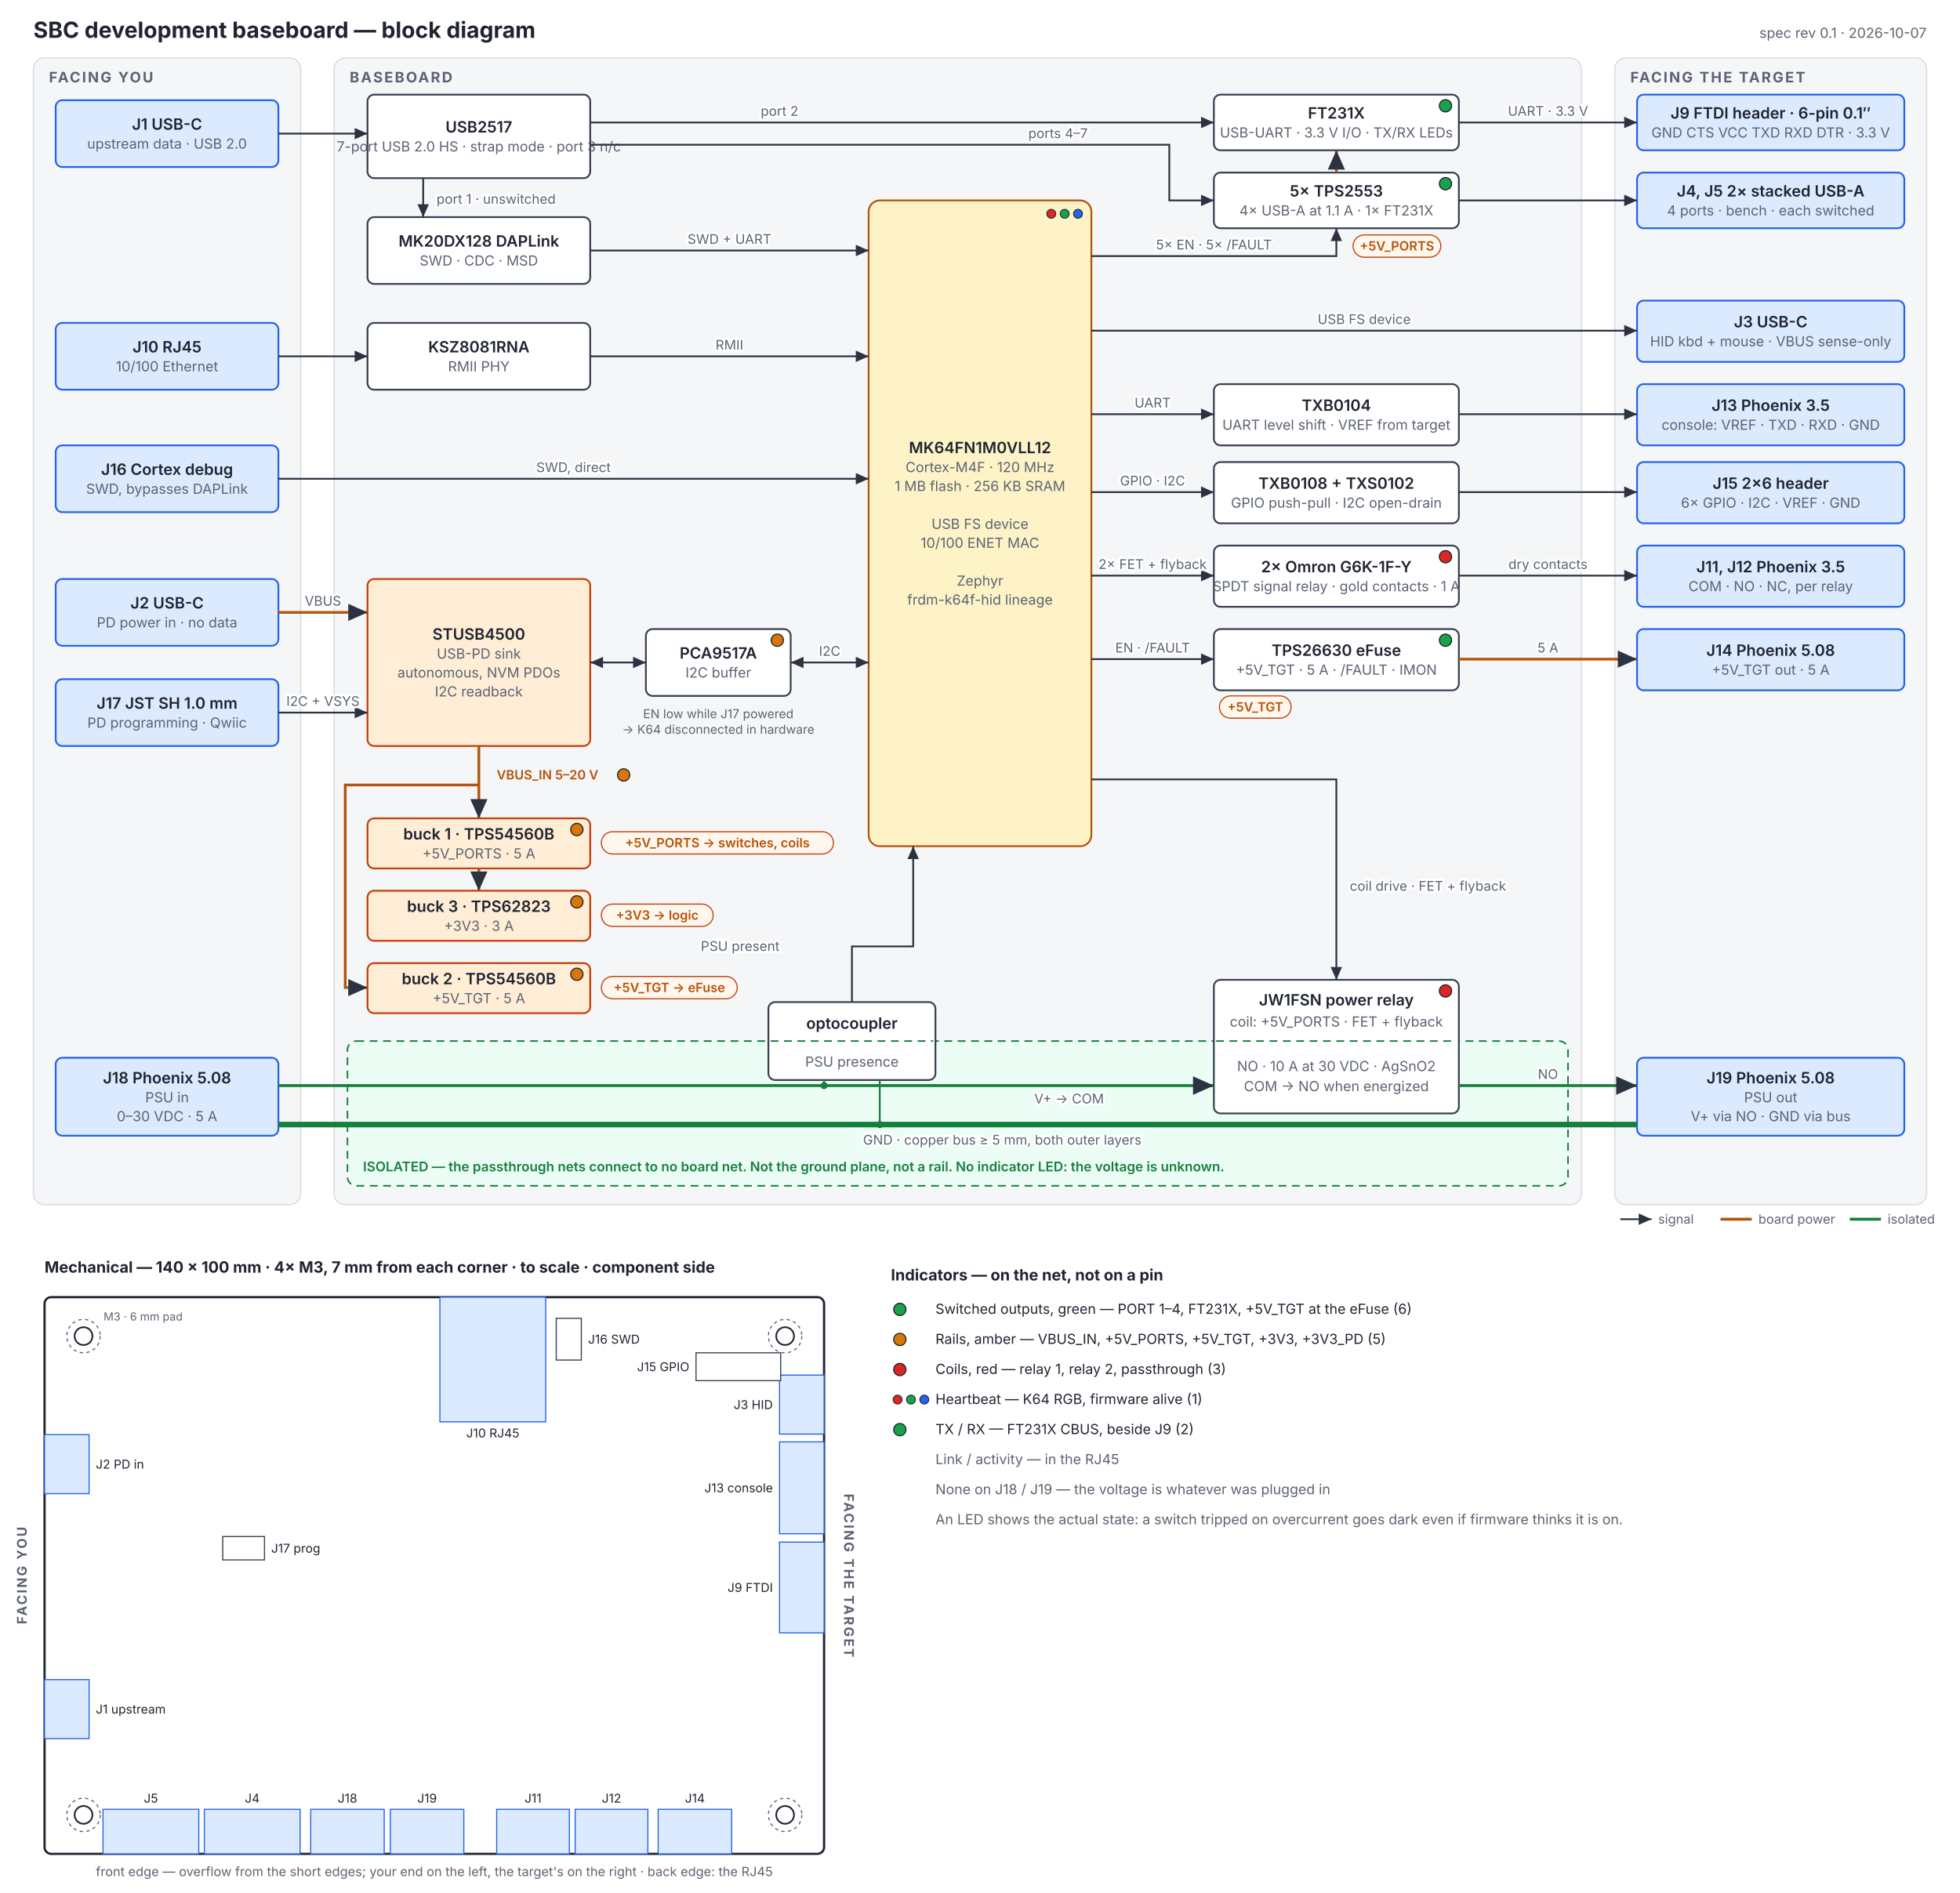
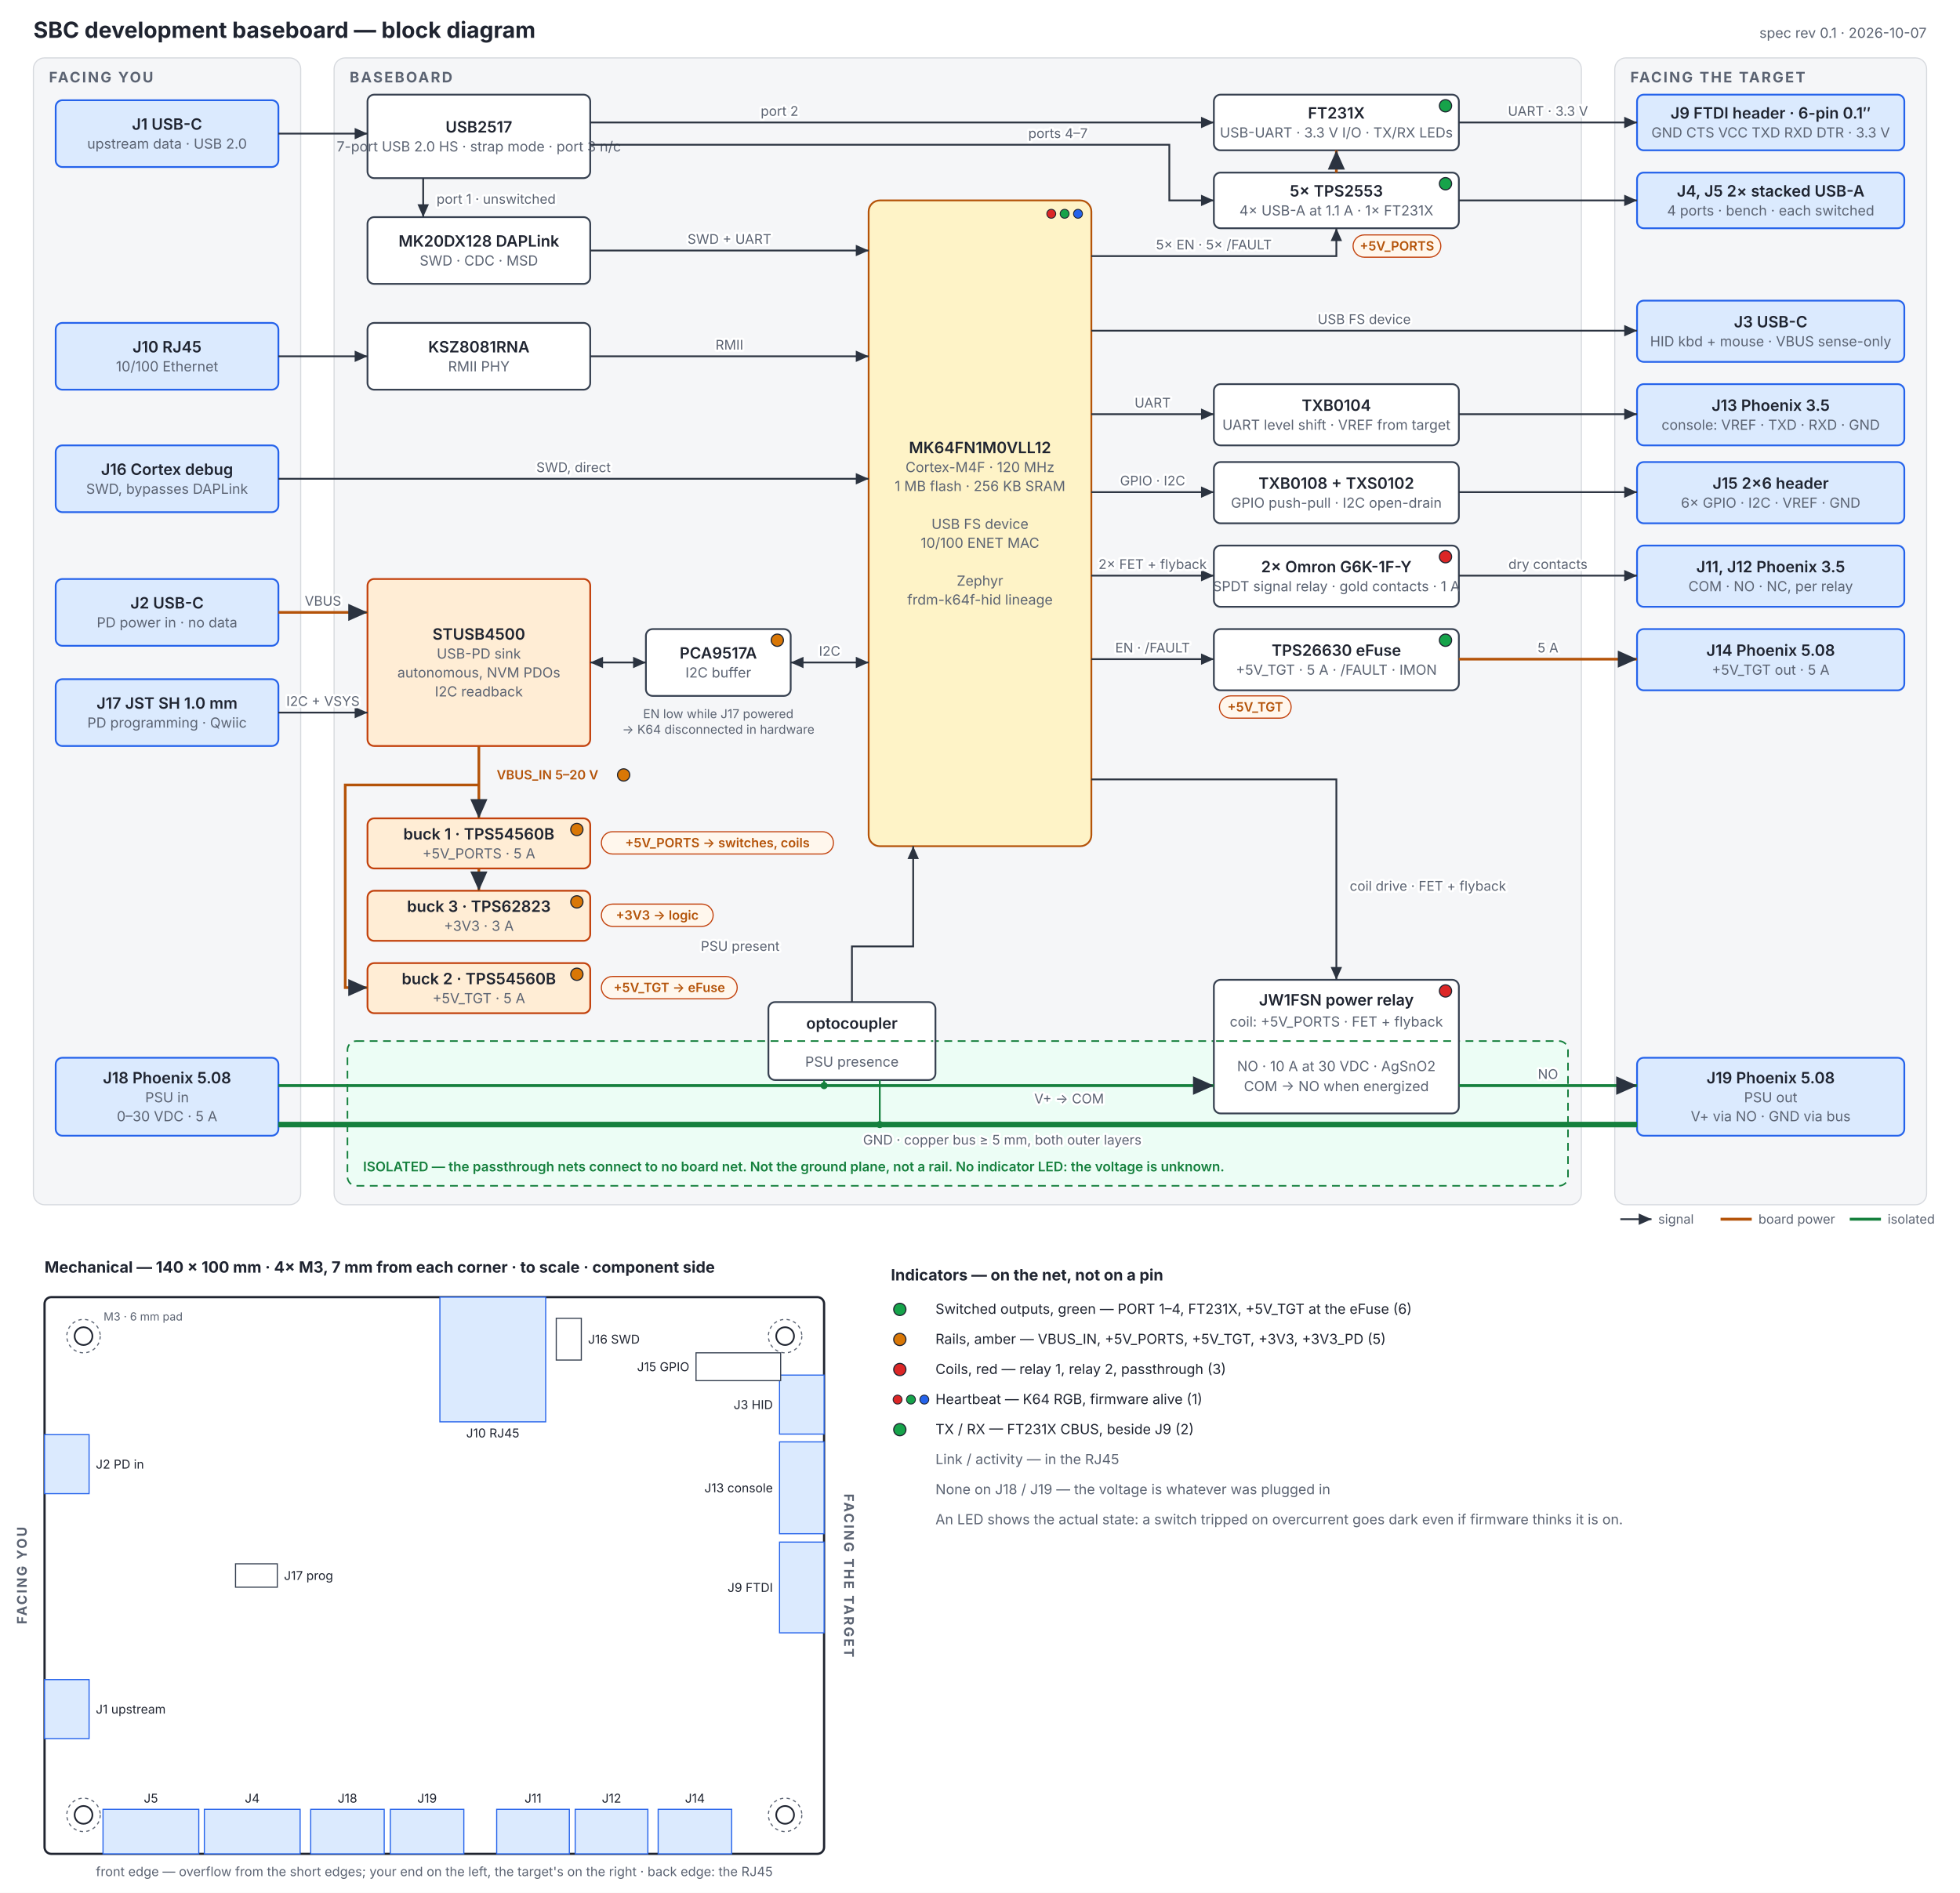
<svg xmlns="http://www.w3.org/2000/svg" width="1760" height="1700" viewBox="0 0 1760 1700" font-family="Inter, Helvetica, Arial, DejaVu Sans, sans-serif">
  <defs>
    <marker id="arrow" viewBox="0 0 10 10" refX="9" refY="5" markerWidth="8" markerHeight="8" orient="auto-start-reverse">
      <path d="M0,1 L9,5 L0,9 z" fill="#2b3340" />
    </marker>
    <marker id="arrowR" viewBox="0 0 10 10" refX="1" refY="5" markerWidth="8" markerHeight="8" orient="auto">
      <path d="M10,1 L1,5 L10,9 z" fill="#2b3340" />
    </marker>
  </defs>
  <rect width="1760" height="1700" fill="#ffffff" />
  <text x="30" y="34" font-size="20" font-weight="700" fill="#1f2430">SBC development baseboard — block diagram</text>
  <text x="1730" y="34" text-anchor="end" font-size="12.5" fill="#5b6372">spec rev 0.1 · 2026-10-07</text>
  <rect x="30" y="52" width="240" height="1030" rx="10" fill="#f5f6f8" stroke="#d6d9de" />
  <text x="44" y="74" font-size="13" font-weight="700" letter-spacing="1.5" fill="#5b6372">FACING YOU</text>
  <rect x="300" y="52" width="1120" height="1030" rx="10" fill="#f5f6f8" stroke="#d6d9de" />
  <text x="314" y="74" font-size="13" font-weight="700" letter-spacing="1.5" fill="#5b6372">BASEBOARD</text>
  <rect x="1450" y="52" width="280" height="1030" rx="10" fill="#f5f6f8" stroke="#d6d9de" />
  <text x="1464" y="74" font-size="13" font-weight="700" letter-spacing="1.5" fill="#5b6372">FACING THE TARGET</text>
  <rect x="312" y="935" width="1096" height="130" rx="8" fill="#ecfdf5" stroke="#15803d" stroke-width="1.4" stroke-dasharray="7 5" />
  <text x="326" y="1052" font-size="12" font-weight="600" fill="#15803d">ISOLATED — the passthrough nets connect to no board net. Not the ground plane, not a rail. No indicator LED: the voltage is unknown.</text>
  <rect x="50" y="90" width="200" height="60" rx="6" fill="#dbeafe" stroke="#2563eb" stroke-width="1.6" />
  <text x="150.0" y="116.5" text-anchor="middle" font-size="14" font-weight="600" fill="#1f2430">J1  USB-C</text>
  <text x="150.0" y="133.5" text-anchor="middle" font-size="12.5" font-weight="400" fill="#5b6372">upstream data · USB 2.0</text>
  <rect x="50" y="290" width="200" height="60" rx="6" fill="#dbeafe" stroke="#2563eb" stroke-width="1.6" />
  <text x="150.0" y="316.5" text-anchor="middle" font-size="14" font-weight="600" fill="#1f2430">J10  RJ45</text>
  <text x="150.0" y="333.5" text-anchor="middle" font-size="12.5" font-weight="400" fill="#5b6372">10/100 Ethernet</text>
  <rect x="50" y="400" width="200" height="60" rx="6" fill="#dbeafe" stroke="#2563eb" stroke-width="1.6" />
  <text x="150.0" y="426.5" text-anchor="middle" font-size="14" font-weight="600" fill="#1f2430">J16  Cortex debug</text>
  <text x="150.0" y="443.5" text-anchor="middle" font-size="12.5" font-weight="400" fill="#5b6372">SWD, bypasses DAPLink</text>
  <rect x="50" y="520" width="200" height="60" rx="6" fill="#dbeafe" stroke="#2563eb" stroke-width="1.6" />
  <text x="150.0" y="546.5" text-anchor="middle" font-size="14" font-weight="600" fill="#1f2430">J2  USB-C</text>
  <text x="150.0" y="563.5" text-anchor="middle" font-size="12.5" font-weight="400" fill="#5b6372">PD power in · no data</text>
  <rect x="50" y="610" width="200" height="60" rx="6" fill="#dbeafe" stroke="#2563eb" stroke-width="1.6" />
  <text x="150.0" y="636.5" text-anchor="middle" font-size="14" font-weight="600" fill="#1f2430">J17  JST SH 1.0 mm</text>
  <text x="150.0" y="653.5" text-anchor="middle" font-size="12.5" font-weight="400" fill="#5b6372">PD programming · Qwiic</text>
  <rect x="50" y="950" width="200" height="70" rx="6" fill="#dbeafe" stroke="#2563eb" stroke-width="1.6" />
  <text x="150.0" y="973.0" text-anchor="middle" font-size="14" font-weight="600" fill="#1f2430">J18  Phoenix 5.08</text>
  <text x="150.0" y="990.0" text-anchor="middle" font-size="12.5" font-weight="400" fill="#5b6372">PSU in</text>
  <text x="150.0" y="1007.0" text-anchor="middle" font-size="12.5" font-weight="400" fill="#5b6372">0–30 VDC · 5 A</text>
  <rect x="330" y="85" width="200" height="75" rx="6" fill="#ffffff" stroke="#374151" stroke-width="1.6" />
  <text x="430.0" y="119.0" text-anchor="middle" font-size="14" font-weight="600" fill="#1f2430">USB2517</text>
  <text x="430.0" y="136.0" text-anchor="middle" font-size="12.5" font-weight="400" fill="#5b6372">7-port USB 2.0 HS · strap mode · port 3 n/c</text>
  <rect x="330" y="195" width="200" height="60" rx="6" fill="#ffffff" stroke="#374151" stroke-width="1.6" />
  <text x="430.0" y="221.5" text-anchor="middle" font-size="14" font-weight="600" fill="#1f2430">MK20DX128  DAPLink</text>
  <text x="430.0" y="238.5" text-anchor="middle" font-size="12.5" font-weight="400" fill="#5b6372">SWD · CDC · MSD</text>
  <rect x="330" y="290" width="200" height="60" rx="6" fill="#ffffff" stroke="#374151" stroke-width="1.6" />
  <text x="430.0" y="316.5" text-anchor="middle" font-size="14" font-weight="600" fill="#1f2430">KSZ8081RNA</text>
  <text x="430.0" y="333.5" text-anchor="middle" font-size="12.5" font-weight="400" fill="#5b6372">RMII PHY</text>
  <rect x="330" y="520" width="200" height="150" rx="6" fill="#ffedd5" stroke="#c2410c" stroke-width="1.6" />
  <text x="430.0" y="574.5" text-anchor="middle" font-size="14" font-weight="600" fill="#1f2430">STUSB4500</text>
  <text x="430.0" y="591.5" text-anchor="middle" font-size="12.5" font-weight="400" fill="#5b6372">USB-PD sink</text>
  <text x="430.0" y="608.5" text-anchor="middle" font-size="12.5" font-weight="400" fill="#5b6372">autonomous, NVM PDOs</text>
  <text x="430.0" y="625.5" text-anchor="middle" font-size="12.5" font-weight="400" fill="#5b6372">I2C readback</text>
  <rect x="580" y="565" width="130" height="60" rx="6" fill="#ffffff" stroke="#374151" stroke-width="1.6" />
  <text x="645.0" y="591.5" text-anchor="middle" font-size="14" font-weight="600" fill="#1f2430">PCA9517A</text>
  <text x="645.0" y="608.5" text-anchor="middle" font-size="12.5" font-weight="400" fill="#5b6372">I2C buffer</text>
  <text x="645" y="645" text-anchor="middle" font-size="11" fill="#5b6372">EN low while J17 powered</text>
  <text x="645" y="659" text-anchor="middle" font-size="11" fill="#5b6372">→ K64 disconnected in hardware</text>
  <rect x="330" y="735" width="200" height="45" rx="6" fill="#ffedd5" stroke="#c2410c" stroke-width="1.6" />
  <text x="430.0" y="754.0" text-anchor="middle" font-size="14" font-weight="600" fill="#1f2430">buck 1 · TPS54560B</text>
  <text x="430.0" y="771.0" text-anchor="middle" font-size="12.5" font-weight="400" fill="#5b6372">+5V_PORTS · 5 A</text>
  <rect x="330" y="800" width="200" height="45" rx="6" fill="#ffedd5" stroke="#c2410c" stroke-width="1.6" />
  <text x="430.0" y="819.0" text-anchor="middle" font-size="14" font-weight="600" fill="#1f2430">buck 3 · TPS62823</text>
  <text x="430.0" y="836.0" text-anchor="middle" font-size="12.5" font-weight="400" fill="#5b6372">+3V3 · 3 A</text>
  <rect x="330" y="865" width="200" height="45" rx="6" fill="#ffedd5" stroke="#c2410c" stroke-width="1.6" />
  <text x="430.0" y="884.0" text-anchor="middle" font-size="14" font-weight="600" fill="#1f2430">buck 2 · TPS54560B</text>
  <text x="430.0" y="901.0" text-anchor="middle" font-size="12.5" font-weight="400" fill="#5b6372">+5V_TGT · 5 A</text>
  <path d="M 430,670 L 430,735" fill="none" stroke="#b45309" stroke-width="2.4" marker-end="url(#arrow)" />
  <path d="M 430,705 L 310,705 L 310,887 L 330,887" fill="none" stroke="#b45309" stroke-width="2.4" marker-end="url(#arrow)" />
  <text x="446" y="700" font-size="11.5" font-weight="600" fill="#b45309">VBUS_IN 5–20 V</text>
  <path d="M 430,780 L 430,800" fill="none" stroke="#b45309" stroke-width="2.4" marker-end="url(#arrow)" />
  <rect x="540" y="747" width="208.4" height="20" rx="10" fill="#fff7ed" stroke="#c2410c" stroke-width="1" />
  <text x="644.2" y="761" text-anchor="middle" font-size="11.5" font-weight="600" fill="#b45309">+5V_PORTS → switches, coils</text>
  <rect x="540" y="812" width="100.4" height="20" rx="10" fill="#fff7ed" stroke="#c2410c" stroke-width="1" />
  <text x="590.2" y="826" text-anchor="middle" font-size="11.5" font-weight="600" fill="#b45309">+3V3 → logic</text>
  <rect x="540" y="877" width="122.0" height="20" rx="10" fill="#fff7ed" stroke="#c2410c" stroke-width="1" />
  <text x="601.0" y="891" text-anchor="middle" font-size="11.5" font-weight="600" fill="#b45309">+5V_TGT → eFuse</text>
  <rect x="690" y="900" width="150" height="70" rx="6" fill="#ffffff" stroke="#374151" stroke-width="1.6" />
  <text x="765" y="924" text-anchor="middle" font-size="14" font-weight="600" fill="#1f2430">optocoupler</text>
  <line x1="692" y1="935" x2="838" y2="935" stroke="#15803d" stroke-width="1.4" stroke-dasharray="7 5" />
  <text x="765" y="958" text-anchor="middle" font-size="12.5" fill="#5b6372">PSU presence</text>
  <rect x="780" y="180" width="200" height="580" rx="10" fill="#fef3c7" stroke="#b45309" stroke-width="1.6" />
  <text x="880.0" y="407.0" text-anchor="middle" font-size="14" font-weight="600" fill="#1f2430">MK64FN1M0VLL12</text>
  <text x="880.0" y="424.0" text-anchor="middle" font-size="12.5" font-weight="400" fill="#5b6372">Cortex-M4F · 120 MHz</text>
  <text x="880.0" y="441.0" text-anchor="middle" font-size="12.5" font-weight="400" fill="#5b6372">1 MB flash · 256 KB SRAM</text>
  <text x="880.0" y="458.0" text-anchor="middle" font-size="12.5" font-weight="400" fill="#5b6372" />
  <text x="880.0" y="475.0" text-anchor="middle" font-size="12.5" font-weight="400" fill="#5b6372">USB FS device</text>
  <text x="880.0" y="492.0" text-anchor="middle" font-size="12.5" font-weight="400" fill="#5b6372">10/100 ENET MAC</text>
  <text x="880.0" y="509.0" text-anchor="middle" font-size="12.5" font-weight="400" fill="#5b6372" />
  <text x="880.0" y="526.0" text-anchor="middle" font-size="12.5" font-weight="400" fill="#5b6372">Zephyr</text>
  <text x="880.0" y="543.0" text-anchor="middle" font-size="12.5" font-weight="400" fill="#5b6372">frdm-k64f-hid lineage</text>
  <rect x="1090" y="85" width="220" height="50" rx="6" fill="#ffffff" stroke="#374151" stroke-width="1.6" />
  <text x="1200.0" y="106.5" text-anchor="middle" font-size="14" font-weight="600" fill="#1f2430">FT231X</text>
  <text x="1200.0" y="123.5" text-anchor="middle" font-size="12.5" font-weight="400" fill="#5b6372">USB-UART · 3.3 V I/O · TX/RX LEDs</text>
  <rect x="1090" y="155" width="220" height="50" rx="6" fill="#ffffff" stroke="#374151" stroke-width="1.6" />
  <text x="1200.0" y="176.5" text-anchor="middle" font-size="14" font-weight="600" fill="#1f2430">5× TPS2553</text>
  <text x="1200.0" y="193.5" text-anchor="middle" font-size="12.5" font-weight="400" fill="#5b6372">4× USB-A at 1.1 A · 1× FT231X</text>
  <rect x="1215" y="211" width="78.8" height="20" rx="10" fill="#fff7ed" stroke="#c2410c" stroke-width="1" />
  <text x="1254.4" y="225" text-anchor="middle" font-size="11.5" font-weight="600" fill="#b45309">+5V_PORTS</text>
  <path d="M 1200,155 L 1200,135" fill="none" stroke="#b45309" stroke-width="2.4" marker-end="url(#arrow)" />
  <rect x="1090" y="345" width="220" height="55" rx="6" fill="#ffffff" stroke="#374151" stroke-width="1.6" />
  <text x="1200.0" y="369.0" text-anchor="middle" font-size="14" font-weight="600" fill="#1f2430">TXB0104</text>
  <text x="1200.0" y="386.0" text-anchor="middle" font-size="12.5" font-weight="400" fill="#5b6372">UART level shift · VREF from target</text>
  <rect x="1090" y="415" width="220" height="55" rx="6" fill="#ffffff" stroke="#374151" stroke-width="1.6" />
  <text x="1200.0" y="439.0" text-anchor="middle" font-size="14" font-weight="600" fill="#1f2430">TXB0108 + TXS0102</text>
  <text x="1200.0" y="456.0" text-anchor="middle" font-size="12.5" font-weight="400" fill="#5b6372">GPIO push-pull · I2C open-drain</text>
  <rect x="1090" y="490" width="220" height="55" rx="6" fill="#ffffff" stroke="#374151" stroke-width="1.6" />
  <text x="1200.0" y="514.0" text-anchor="middle" font-size="14" font-weight="600" fill="#1f2430">2× Omron G6K-1F-Y</text>
  <text x="1200.0" y="531.0" text-anchor="middle" font-size="12.5" font-weight="400" fill="#5b6372">SPDT signal relay · gold contacts · 1 A</text>
  <rect x="1090" y="565" width="220" height="55" rx="6" fill="#ffffff" stroke="#374151" stroke-width="1.6" />
  <text x="1200.0" y="589.0" text-anchor="middle" font-size="14" font-weight="600" fill="#1f2430">TPS26630 eFuse</text>
  <text x="1200.0" y="606.0" text-anchor="middle" font-size="12.5" font-weight="400" fill="#5b6372">+5V_TGT · 5 A · /FAULT · IMON</text>
  <rect x="1095" y="625" width="64.4" height="20" rx="10" fill="#fff7ed" stroke="#c2410c" stroke-width="1" />
  <text x="1127.2" y="639" text-anchor="middle" font-size="11.5" font-weight="600" fill="#b45309">+5V_TGT</text>
  <rect x="1090" y="880" width="220" height="120" rx="6" fill="#ffffff" stroke="#374151" stroke-width="1.6" />
  <text x="1200" y="903" text-anchor="middle" font-size="14" font-weight="600" fill="#1f2430">JW1FSN power relay</text>
  <text x="1200" y="922" text-anchor="middle" font-size="12.5" fill="#5b6372">coil: +5V_PORTS · FET + flyback</text>
  <line x1="1092" y1="935" x2="1308" y2="935" stroke="#15803d" stroke-width="1.4" stroke-dasharray="7 5" />
  <text x="1200" y="962" text-anchor="middle" font-size="12.5" fill="#5b6372">NO · 10 A at 30 VDC · AgSnO2</text>
  <text x="1200" y="980" text-anchor="middle" font-size="12.5" fill="#5b6372">COM → NO when energized</text>
  <rect x="1470" y="85" width="240" height="50" rx="6" fill="#dbeafe" stroke="#2563eb" stroke-width="1.6" />
  <text x="1590.0" y="106.5" text-anchor="middle" font-size="14" font-weight="600" fill="#1f2430">J9  FTDI header · 6-pin 0.1″</text>
  <text x="1590.0" y="123.5" text-anchor="middle" font-size="12.5" font-weight="400" fill="#5b6372">GND CTS VCC TXD RXD DTR · 3.3 V</text>
  <rect x="1470" y="155" width="240" height="50" rx="6" fill="#dbeafe" stroke="#2563eb" stroke-width="1.6" />
  <text x="1590.0" y="176.5" text-anchor="middle" font-size="14" font-weight="600" fill="#1f2430">J4, J5  2× stacked USB-A</text>
  <text x="1590.0" y="193.5" text-anchor="middle" font-size="12.5" font-weight="400" fill="#5b6372">4 ports · bench · each switched</text>
  <rect x="1470" y="270" width="240" height="55" rx="6" fill="#dbeafe" stroke="#2563eb" stroke-width="1.6" />
  <text x="1590.0" y="294.0" text-anchor="middle" font-size="14" font-weight="600" fill="#1f2430">J3  USB-C</text>
  <text x="1590.0" y="311.0" text-anchor="middle" font-size="12.5" font-weight="400" fill="#5b6372">HID kbd + mouse · VBUS sense-only</text>
  <rect x="1470" y="345" width="240" height="55" rx="6" fill="#dbeafe" stroke="#2563eb" stroke-width="1.6" />
  <text x="1590.0" y="369.0" text-anchor="middle" font-size="14" font-weight="600" fill="#1f2430">J13  Phoenix 3.5</text>
  <text x="1590.0" y="386.0" text-anchor="middle" font-size="12.5" font-weight="400" fill="#5b6372">console: VREF · TXD · RXD · GND</text>
  <rect x="1470" y="415" width="240" height="55" rx="6" fill="#dbeafe" stroke="#2563eb" stroke-width="1.6" />
  <text x="1590.0" y="439.0" text-anchor="middle" font-size="14" font-weight="600" fill="#1f2430">J15  2×6 header</text>
  <text x="1590.0" y="456.0" text-anchor="middle" font-size="12.5" font-weight="400" fill="#5b6372">6× GPIO · I2C · VREF · GND</text>
  <rect x="1470" y="490" width="240" height="55" rx="6" fill="#dbeafe" stroke="#2563eb" stroke-width="1.6" />
  <text x="1590.0" y="514.0" text-anchor="middle" font-size="14" font-weight="600" fill="#1f2430">J11, J12  Phoenix 3.5</text>
  <text x="1590.0" y="531.0" text-anchor="middle" font-size="12.5" font-weight="400" fill="#5b6372">COM · NO · NC, per relay</text>
  <rect x="1470" y="565" width="240" height="55" rx="6" fill="#dbeafe" stroke="#2563eb" stroke-width="1.6" />
  <text x="1590.0" y="589.0" text-anchor="middle" font-size="14" font-weight="600" fill="#1f2430">J14  Phoenix 5.08</text>
  <text x="1590.0" y="606.0" text-anchor="middle" font-size="12.5" font-weight="400" fill="#5b6372">+5V_TGT out · 5 A</text>
  <rect x="1470" y="950" width="240" height="70" rx="6" fill="#dbeafe" stroke="#2563eb" stroke-width="1.6" />
  <text x="1590.0" y="973.0" text-anchor="middle" font-size="14" font-weight="600" fill="#1f2430">J19  Phoenix 5.08</text>
  <text x="1590.0" y="990.0" text-anchor="middle" font-size="12.5" font-weight="400" fill="#5b6372">PSU out</text>
  <text x="1590.0" y="1007.0" text-anchor="middle" font-size="12.5" font-weight="400" fill="#5b6372">V+ via NO · GND via bus</text>
  <circle cx="1298" cy="95" r="5.5" fill="#16a34a" stroke="#1f2430" stroke-width="1" />
  <circle cx="1298" cy="165" r="5.5" fill="#16a34a" stroke="#1f2430" stroke-width="1" />
  <circle cx="1298" cy="575" r="5.5" fill="#16a34a" stroke="#1f2430" stroke-width="1" />
  <circle cx="518" cy="745" r="5.5" fill="#d97706" stroke="#1f2430" stroke-width="1" />
  <circle cx="518" cy="810" r="5.5" fill="#d97706" stroke="#1f2430" stroke-width="1" />
  <circle cx="518" cy="875" r="5.5" fill="#d97706" stroke="#1f2430" stroke-width="1" />
  <circle cx="560" cy="696" r="5.5" fill="#d97706" stroke="#1f2430" stroke-width="1" />
  <circle cx="698" cy="575" r="5.5" fill="#d97706" stroke="#1f2430" stroke-width="1" />
  <circle cx="1298" cy="500" r="5.5" fill="#dc2626" stroke="#1f2430" stroke-width="1" />
  <circle cx="1298" cy="890" r="5.5" fill="#dc2626" stroke="#1f2430" stroke-width="1" />
  <circle cx="944" cy="192" r="4" fill="#dc2626" stroke="#1f2430" stroke-width="0.8" />
  <circle cx="956" cy="192" r="4" fill="#16a34a" stroke="#1f2430" stroke-width="0.8" />
  <circle cx="968" cy="192" r="4" fill="#2563eb" stroke="#1f2430" stroke-width="0.8" />
  <path d="M 250,120 L 330,120" fill="none" stroke="#2b3340" stroke-width="1.6" marker-end="url(#arrow)" />
  <path d="M 530,110 L 1090,110" fill="none" stroke="#2b3340" stroke-width="1.6" marker-end="url(#arrow)" />
  <text x="700" y="104" text-anchor="middle" font-size="12" fill="#5b6372" paint-order="stroke" stroke="#ffffff" stroke-width="4" stroke-linejoin="round">port 2</text>
  <path d="M 530,130 L 1050,130 L 1050,180 L 1090,180" fill="none" stroke="#2b3340" stroke-width="1.6" marker-end="url(#arrow)" />
  <text x="950" y="124" text-anchor="middle" font-size="12" fill="#5b6372" paint-order="stroke" stroke="#ffffff" stroke-width="4" stroke-linejoin="round">ports 4–7</text>
  <path d="M 380,160 L 380,195" fill="none" stroke="#2b3340" stroke-width="1.6" marker-end="url(#arrow)" />
  <text x="392" y="183" text-anchor="start" font-size="12" fill="#5b6372" paint-order="stroke" stroke="#ffffff" stroke-width="4" stroke-linejoin="round">port 1 · unswitched</text>
  <path d="M 1310,110 L 1470,110" fill="none" stroke="#2b3340" stroke-width="1.6" marker-end="url(#arrow)" />
  <text x="1390" y="104" text-anchor="middle" font-size="12" fill="#5b6372" paint-order="stroke" stroke="#ffffff" stroke-width="4" stroke-linejoin="round">UART · 3.3 V</text>
  <path d="M 1310,180 L 1470,180" fill="none" stroke="#2b3340" stroke-width="1.6" marker-end="url(#arrow)" />
  <path d="M 530,225 L 780,225" fill="none" stroke="#2b3340" stroke-width="1.6" marker-end="url(#arrow)" />
  <text x="655" y="219" text-anchor="middle" font-size="12" fill="#5b6372" paint-order="stroke" stroke="#ffffff" stroke-width="4" stroke-linejoin="round">SWD + UART</text>
  <path d="M 250,320 L 330,320" fill="none" stroke="#2b3340" stroke-width="1.6" marker-end="url(#arrow)" />
  <path d="M 530,320 L 780,320" fill="none" stroke="#2b3340" stroke-width="1.6" marker-end="url(#arrow)" />
  <text x="655" y="314" text-anchor="middle" font-size="12" fill="#5b6372" paint-order="stroke" stroke="#ffffff" stroke-width="4" stroke-linejoin="round">RMII</text>
  <path d="M 250,430 L 780,430" fill="none" stroke="#2b3340" stroke-width="1.6" marker-end="url(#arrow)" />
  <text x="515" y="424" text-anchor="middle" font-size="12" fill="#5b6372" paint-order="stroke" stroke="#ffffff" stroke-width="4" stroke-linejoin="round">SWD, direct</text>
  <path d="M 250,550 L 330,550" fill="none" stroke="#b45309" stroke-width="2.4" marker-end="url(#arrow)" />
  <text x="290" y="544" text-anchor="middle" font-size="12" fill="#5b6372" paint-order="stroke" stroke="#ffffff" stroke-width="4" stroke-linejoin="round">VBUS</text>
  <path d="M 250,640 L 330,640" fill="none" stroke="#2b3340" stroke-width="1.6" marker-end="url(#arrow)" />
  <text x="290" y="634" text-anchor="middle" font-size="12" fill="#5b6372" paint-order="stroke" stroke="#ffffff" stroke-width="4" stroke-linejoin="round">I2C + VSYS</text>
  <path d="M 530,595 L 580,595" fill="none" stroke="#2b3340" stroke-width="1.6" marker-start="url(#arrowR)" marker-end="url(#arrow)" />
  <path d="M 710,595 L 780,595" fill="none" stroke="#2b3340" stroke-width="1.6" marker-start="url(#arrowR)" marker-end="url(#arrow)" />
  <text x="745" y="589" text-anchor="middle" font-size="12" fill="#5b6372" paint-order="stroke" stroke="#ffffff" stroke-width="4" stroke-linejoin="round">I2C</text>
  <path d="M 980,230 L 1200,230 L 1200,205" fill="none" stroke="#2b3340" stroke-width="1.6" marker-end="url(#arrow)" />
  <text x="1090" y="224" text-anchor="middle" font-size="12" fill="#5b6372" paint-order="stroke" stroke="#ffffff" stroke-width="4" stroke-linejoin="round">5× EN · 5× /FAULT</text>
  <path d="M 980,297 L 1470,297" fill="none" stroke="#2b3340" stroke-width="1.6" marker-end="url(#arrow)" />
  <text x="1225" y="291" text-anchor="middle" font-size="12" fill="#5b6372" paint-order="stroke" stroke="#ffffff" stroke-width="4" stroke-linejoin="round">USB FS device</text>
  <path d="M 980,372 L 1090,372" fill="none" stroke="#2b3340" stroke-width="1.6" marker-end="url(#arrow)" />
  <text x="1035" y="366" text-anchor="middle" font-size="12" fill="#5b6372" paint-order="stroke" stroke="#ffffff" stroke-width="4" stroke-linejoin="round">UART</text>
  <path d="M 1310,372 L 1470,372" fill="none" stroke="#2b3340" stroke-width="1.6" marker-end="url(#arrow)" />
  <path d="M 980,442 L 1090,442" fill="none" stroke="#2b3340" stroke-width="1.6" marker-end="url(#arrow)" />
  <text x="1035" y="436" text-anchor="middle" font-size="12" fill="#5b6372" paint-order="stroke" stroke="#ffffff" stroke-width="4" stroke-linejoin="round">GPIO · I2C</text>
  <path d="M 1310,442 L 1470,442" fill="none" stroke="#2b3340" stroke-width="1.6" marker-end="url(#arrow)" />
  <path d="M 980,517 L 1090,517" fill="none" stroke="#2b3340" stroke-width="1.6" marker-end="url(#arrow)" />
  <text x="1035" y="511" text-anchor="middle" font-size="12" fill="#5b6372" paint-order="stroke" stroke="#ffffff" stroke-width="4" stroke-linejoin="round">2× FET + flyback</text>
  <path d="M 1310,517 L 1470,517" fill="none" stroke="#2b3340" stroke-width="1.6" marker-end="url(#arrow)" />
  <text x="1390" y="511" text-anchor="middle" font-size="12" fill="#5b6372" paint-order="stroke" stroke="#ffffff" stroke-width="4" stroke-linejoin="round">dry contacts</text>
  <path d="M 980,592 L 1090,592" fill="none" stroke="#2b3340" stroke-width="1.6" marker-end="url(#arrow)" />
  <text x="1035" y="586" text-anchor="middle" font-size="12" fill="#5b6372" paint-order="stroke" stroke="#ffffff" stroke-width="4" stroke-linejoin="round">EN · /FAULT</text>
  <path d="M 1310,592 L 1470,592" fill="none" stroke="#b45309" stroke-width="2.4" marker-end="url(#arrow)" />
  <text x="1390" y="586" text-anchor="middle" font-size="12" fill="#5b6372" paint-order="stroke" stroke="#ffffff" stroke-width="4" stroke-linejoin="round">5 A</text>
  <path d="M 980,700 L 1200,700 L 1200,880" fill="none" stroke="#2b3340" stroke-width="1.6" marker-end="url(#arrow)" />
  <text x="1212" y="800" text-anchor="start" font-size="12" fill="#5b6372" paint-order="stroke" stroke="#ffffff" stroke-width="4" stroke-linejoin="round">coil drive · FET + flyback</text>
  <path d="M 250,975 L 1090,975" fill="none" stroke="#15803d" stroke-width="2.6" marker-end="url(#arrow)" />
  <text x="960" y="991" text-anchor="middle" font-size="12" fill="#5b6372" paint-order="stroke" stroke="#ffffff" stroke-width="4" stroke-linejoin="round">V+  →  COM</text>
  <path d="M 1310,975 L 1470,975" fill="none" stroke="#15803d" stroke-width="2.6" marker-end="url(#arrow)" />
  <text x="1390" y="969" text-anchor="middle" font-size="12" fill="#5b6372" paint-order="stroke" stroke="#ffffff" stroke-width="4" stroke-linejoin="round">NO</text>
  <path d="M 250,1010 L 1470,1010" fill="none" stroke="#15803d" stroke-width="5" />
  <text x="900" y="1028" text-anchor="middle" font-size="12" fill="#5b6372" paint-order="stroke" stroke="#ffffff" stroke-width="4" stroke-linejoin="round">GND · copper bus ≥ 5 mm, both outer layers</text>
  <line x1="740" y1="970" x2="740" y2="975" stroke="#15803d" stroke-width="1.6" />
  <line x1="790" y1="970" x2="790" y2="1010" stroke="#15803d" stroke-width="1.6" />
  <circle cx="740" cy="975" r="3.2" fill="#15803d" />
  <circle cx="790" cy="1010" r="3.2" fill="#15803d" />
  <path d="M 765,900 L 765,850 L 820,850 L 820,760" fill="none" stroke="#2b3340" stroke-width="1.6" marker-end="url(#arrow)" />
  <text x="700" y="854" text-anchor="end" font-size="12" fill="#5b6372" paint-order="stroke" stroke="#ffffff" stroke-width="4" stroke-linejoin="round">PSU present</text>
  <text x="40" y="1143" font-size="14" font-weight="700" fill="#1f2430">Mechanical — 140 × 100 mm · 4× M3, 7 mm from each corner · to scale · component side</text>
  <rect x="40" y="1165" width="700" height="500" rx="6" fill="#ffffff" stroke="#1f2430" stroke-width="2" />
  <circle cx="75" cy="1200" r="15" fill="none" stroke="#5b6372" stroke-dasharray="3 3" />
  <circle cx="75" cy="1200" r="8.0" fill="#ffffff" stroke="#1f2430" stroke-width="1.5" />
  <circle cx="705" cy="1200" r="15" fill="none" stroke="#5b6372" stroke-dasharray="3 3" />
  <circle cx="705" cy="1200" r="8.0" fill="#ffffff" stroke="#1f2430" stroke-width="1.5" />
  <circle cx="75" cy="1630" r="15" fill="none" stroke="#5b6372" stroke-dasharray="3 3" />
  <circle cx="75" cy="1630" r="8.0" fill="#ffffff" stroke="#1f2430" stroke-width="1.5" />
  <circle cx="705" cy="1630" r="15" fill="none" stroke="#5b6372" stroke-dasharray="3 3" />
  <circle cx="705" cy="1630" r="8.0" fill="#ffffff" stroke="#1f2430" stroke-width="1.5" />
  <text x="93" y="1186" font-size="10" fill="#5b6372">M3 · 6 mm pad</text>
  <rect x="395" y="1165" width="95" height="112.0" fill="#dbeafe" stroke="#2563eb" />
  <text x="442.5" y="1291.0" text-anchor="middle" font-size="11" fill="#1f2430">J10 RJ45</text>
  <rect x="40" y="1288.5" width="40" height="53.0" fill="#dbeafe" stroke="#2563eb" />
  <text x="86" y="1319.0" font-size="11" fill="#1f2430">J2 PD in</text>
  <rect x="40" y="1508.5" width="40" height="53.0" fill="#dbeafe" stroke="#2563eb" />
  <text x="86" y="1539.0" font-size="11" fill="#1f2430">J1 upstream</text>
  <rect x="700" y="1235" width="40" height="53.0" fill="#dbeafe" stroke="#2563eb" />
  <text x="694" y="1265.5" text-anchor="end" font-size="11" fill="#1f2430">J3 HID</text>
  <rect x="700" y="1295" width="40" height="82.5" fill="#dbeafe" stroke="#2563eb" />
  <text x="694" y="1340.25" text-anchor="end" font-size="11" fill="#1f2430">J13 console</text>
  <rect x="700" y="1385" width="40" height="81.5" fill="#dbeafe" stroke="#2563eb" />
  <text x="694" y="1429.75" text-anchor="end" font-size="11" fill="#1f2430">J9 FTDI</text>
  <rect x="92.5" y="1625" width="86.0" height="40" fill="#dbeafe" stroke="#2563eb" />
  <text x="135.5" y="1619" text-anchor="middle" font-size="11" fill="#1f2430">J5</text>
  <rect x="183.5" y="1625" width="86.0" height="40" fill="#dbeafe" stroke="#2563eb" />
  <text x="226.5" y="1619" text-anchor="middle" font-size="11" fill="#1f2430">J4</text>
  <rect x="279.0" y="1625" width="66.0" height="40" fill="#dbeafe" stroke="#2563eb" />
  <text x="312.0" y="1619" text-anchor="middle" font-size="11" fill="#1f2430">J18</text>
  <rect x="350.5" y="1625" width="66.0" height="40" fill="#dbeafe" stroke="#2563eb" />
  <text x="383.5" y="1619" text-anchor="middle" font-size="11" fill="#1f2430">J19</text>
  <rect x="446.0" y="1625" width="65.25" height="40" fill="#dbeafe" stroke="#2563eb" />
  <text x="478.625" y="1619" text-anchor="middle" font-size="11" fill="#1f2430">J11</text>
  <rect x="516.5" y="1625" width="65.25" height="40" fill="#dbeafe" stroke="#2563eb" />
  <text x="549.125" y="1619" text-anchor="middle" font-size="11" fill="#1f2430">J12</text>
  <rect x="591.0" y="1625" width="66.0" height="40" fill="#dbeafe" stroke="#2563eb" />
  <text x="624.0" y="1619" text-anchor="middle" font-size="11" fill="#1f2430">J14</text>
  <rect x="499.5" y="1184.0" width="22.5" height="37.5" fill="#ffffff" stroke="#374151" />
  <text x="528.0" y="1206.75" font-size="11" fill="#1f2430">J16 SWD</text>
  <rect x="625" y="1215" width="76.0" height="25" fill="#ffffff" stroke="#374151" />
  <text x="619" y="1231.5" text-anchor="end" font-size="11" fill="#1f2430">J15 GPIO</text>
-   <rect x="200" y="1380" width="37.5" height="21.0" fill="#ffffff" stroke="#374151" />
-   <text x="243.5" y="1394.5" font-size="11" fill="#1f2430">J17 prog</text>
+   <rect x="211.5" y="1404.5" width="37.5" height="21.0" fill="#ffffff" stroke="#374151" />
+   <text x="255.0" y="1419.0" font-size="11" fill="#1f2430">J17 prog</text>
  <text transform="rotate(-90 24 1415)" x="24" y="1415" text-anchor="middle" font-size="12" font-weight="700" letter-spacing="1.5" fill="#5b6372">FACING YOU</text>
  <text transform="rotate(90 758 1415)" x="758" y="1415" text-anchor="middle" font-size="12" font-weight="700" letter-spacing="1.5" fill="#5b6372">FACING THE TARGET</text>
  <text x="390" y="1685" text-anchor="middle" font-size="11.5" fill="#5b6372">front edge — overflow from the short edges; your end on the left, the target's on the right · back edge: the RJ45</text>
  <text x="800" y="1150" font-size="14" font-weight="700" fill="#1f2430">Indicators — on the net, not on a pin</text>
  <circle cx="808" cy="1176" r="5.5" fill="#16a34a" stroke="#1f2430" stroke-width="1" />
  <text x="840" y="1180" font-size="12.5" fill="#1f2430">Switched outputs, green — PORT 1–4, FT231X, +5V_TGT at the eFuse (6)</text>
  <circle cx="808" cy="1203" r="5.5" fill="#d97706" stroke="#1f2430" stroke-width="1" />
  <text x="840" y="1207" font-size="12.5" fill="#1f2430">Rails, amber — VBUS_IN, +5V_PORTS, +5V_TGT, +3V3, +3V3_PD (5)</text>
  <circle cx="808" cy="1230" r="5.5" fill="#dc2626" stroke="#1f2430" stroke-width="1" />
  <text x="840" y="1234" font-size="12.5" fill="#1f2430">Coils, red — relay 1, relay 2, passthrough (3)</text>
  <circle cx="806" cy="1257" r="4" fill="#dc2626" stroke="#1f2430" stroke-width="0.8" />
  <circle cx="818" cy="1257" r="4" fill="#16a34a" stroke="#1f2430" stroke-width="0.8" />
  <circle cx="830" cy="1257" r="4" fill="#2563eb" stroke="#1f2430" stroke-width="0.8" />
  <text x="840" y="1261" font-size="12.5" fill="#1f2430">Heartbeat — K64 RGB, firmware alive (1)</text>
  <circle cx="808" cy="1284" r="5.5" fill="#16a34a" stroke="#1f2430" stroke-width="1" />
  <text x="840" y="1288" font-size="12.5" fill="#1f2430">TX / RX — FT231X CBUS, beside J9 (2)</text>
  <text x="840" y="1315" font-size="12.5" fill="#5b6372">Link / activity — in the RJ45</text>
  <text x="840" y="1342" font-size="12.5" fill="#5b6372">None on J18 / J19 — the voltage is whatever was plugged in</text>
  <text x="840" y="1369" font-size="12.5" fill="#5b6372">An LED shows the actual state: a switch tripped on overcurrent goes dark even if firmware thinks it is on.</text>
  <line x1="1455" y1="1095" x2="1483" y2="1095" stroke="#2b3340" stroke-width="1.6" marker-end="url(#arrow)" />
  <text x="1489" y="1099" font-size="11.5" fill="#5b6372">signal</text>
  <line x1="1545" y1="1095" x2="1573" y2="1095" stroke="#b45309" stroke-width="2.6" />
  <text x="1579" y="1099" font-size="11.5" fill="#5b6372">board power</text>
  <line x1="1661" y1="1095" x2="1689" y2="1095" stroke="#15803d" stroke-width="2.6" />
  <text x="1695" y="1099" font-size="11.5" fill="#5b6372">isolated</text>
</svg>
